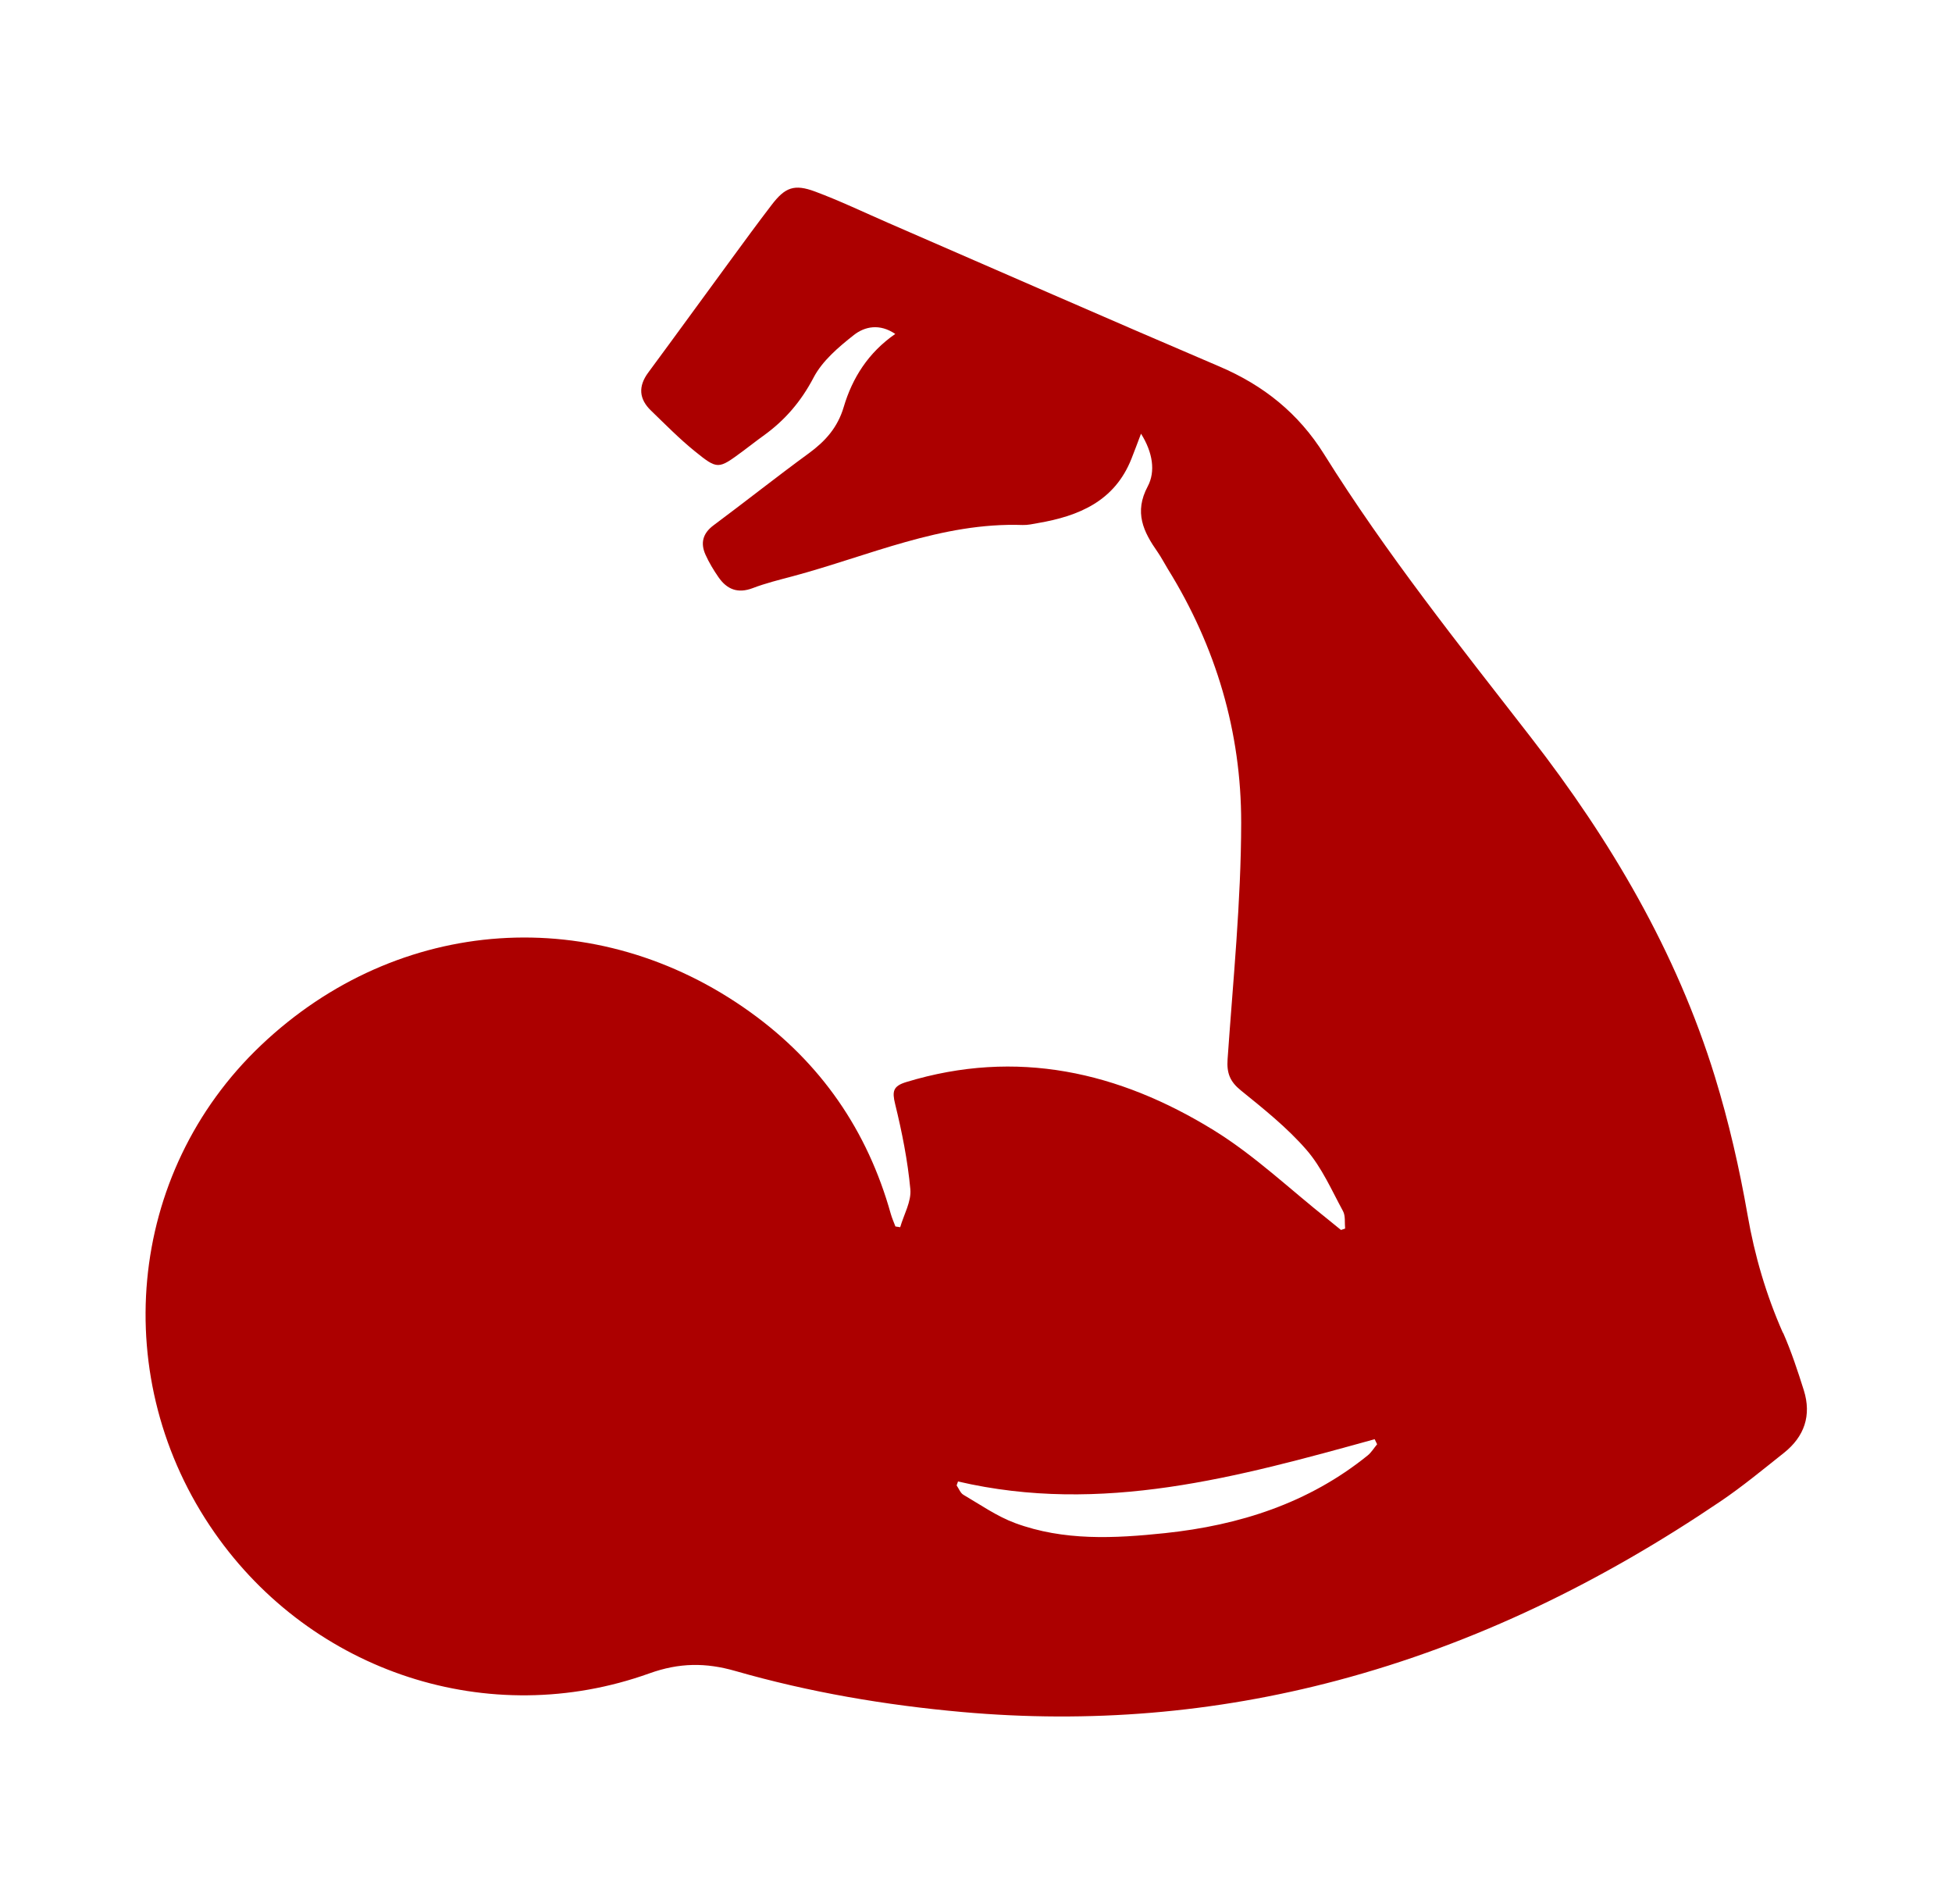
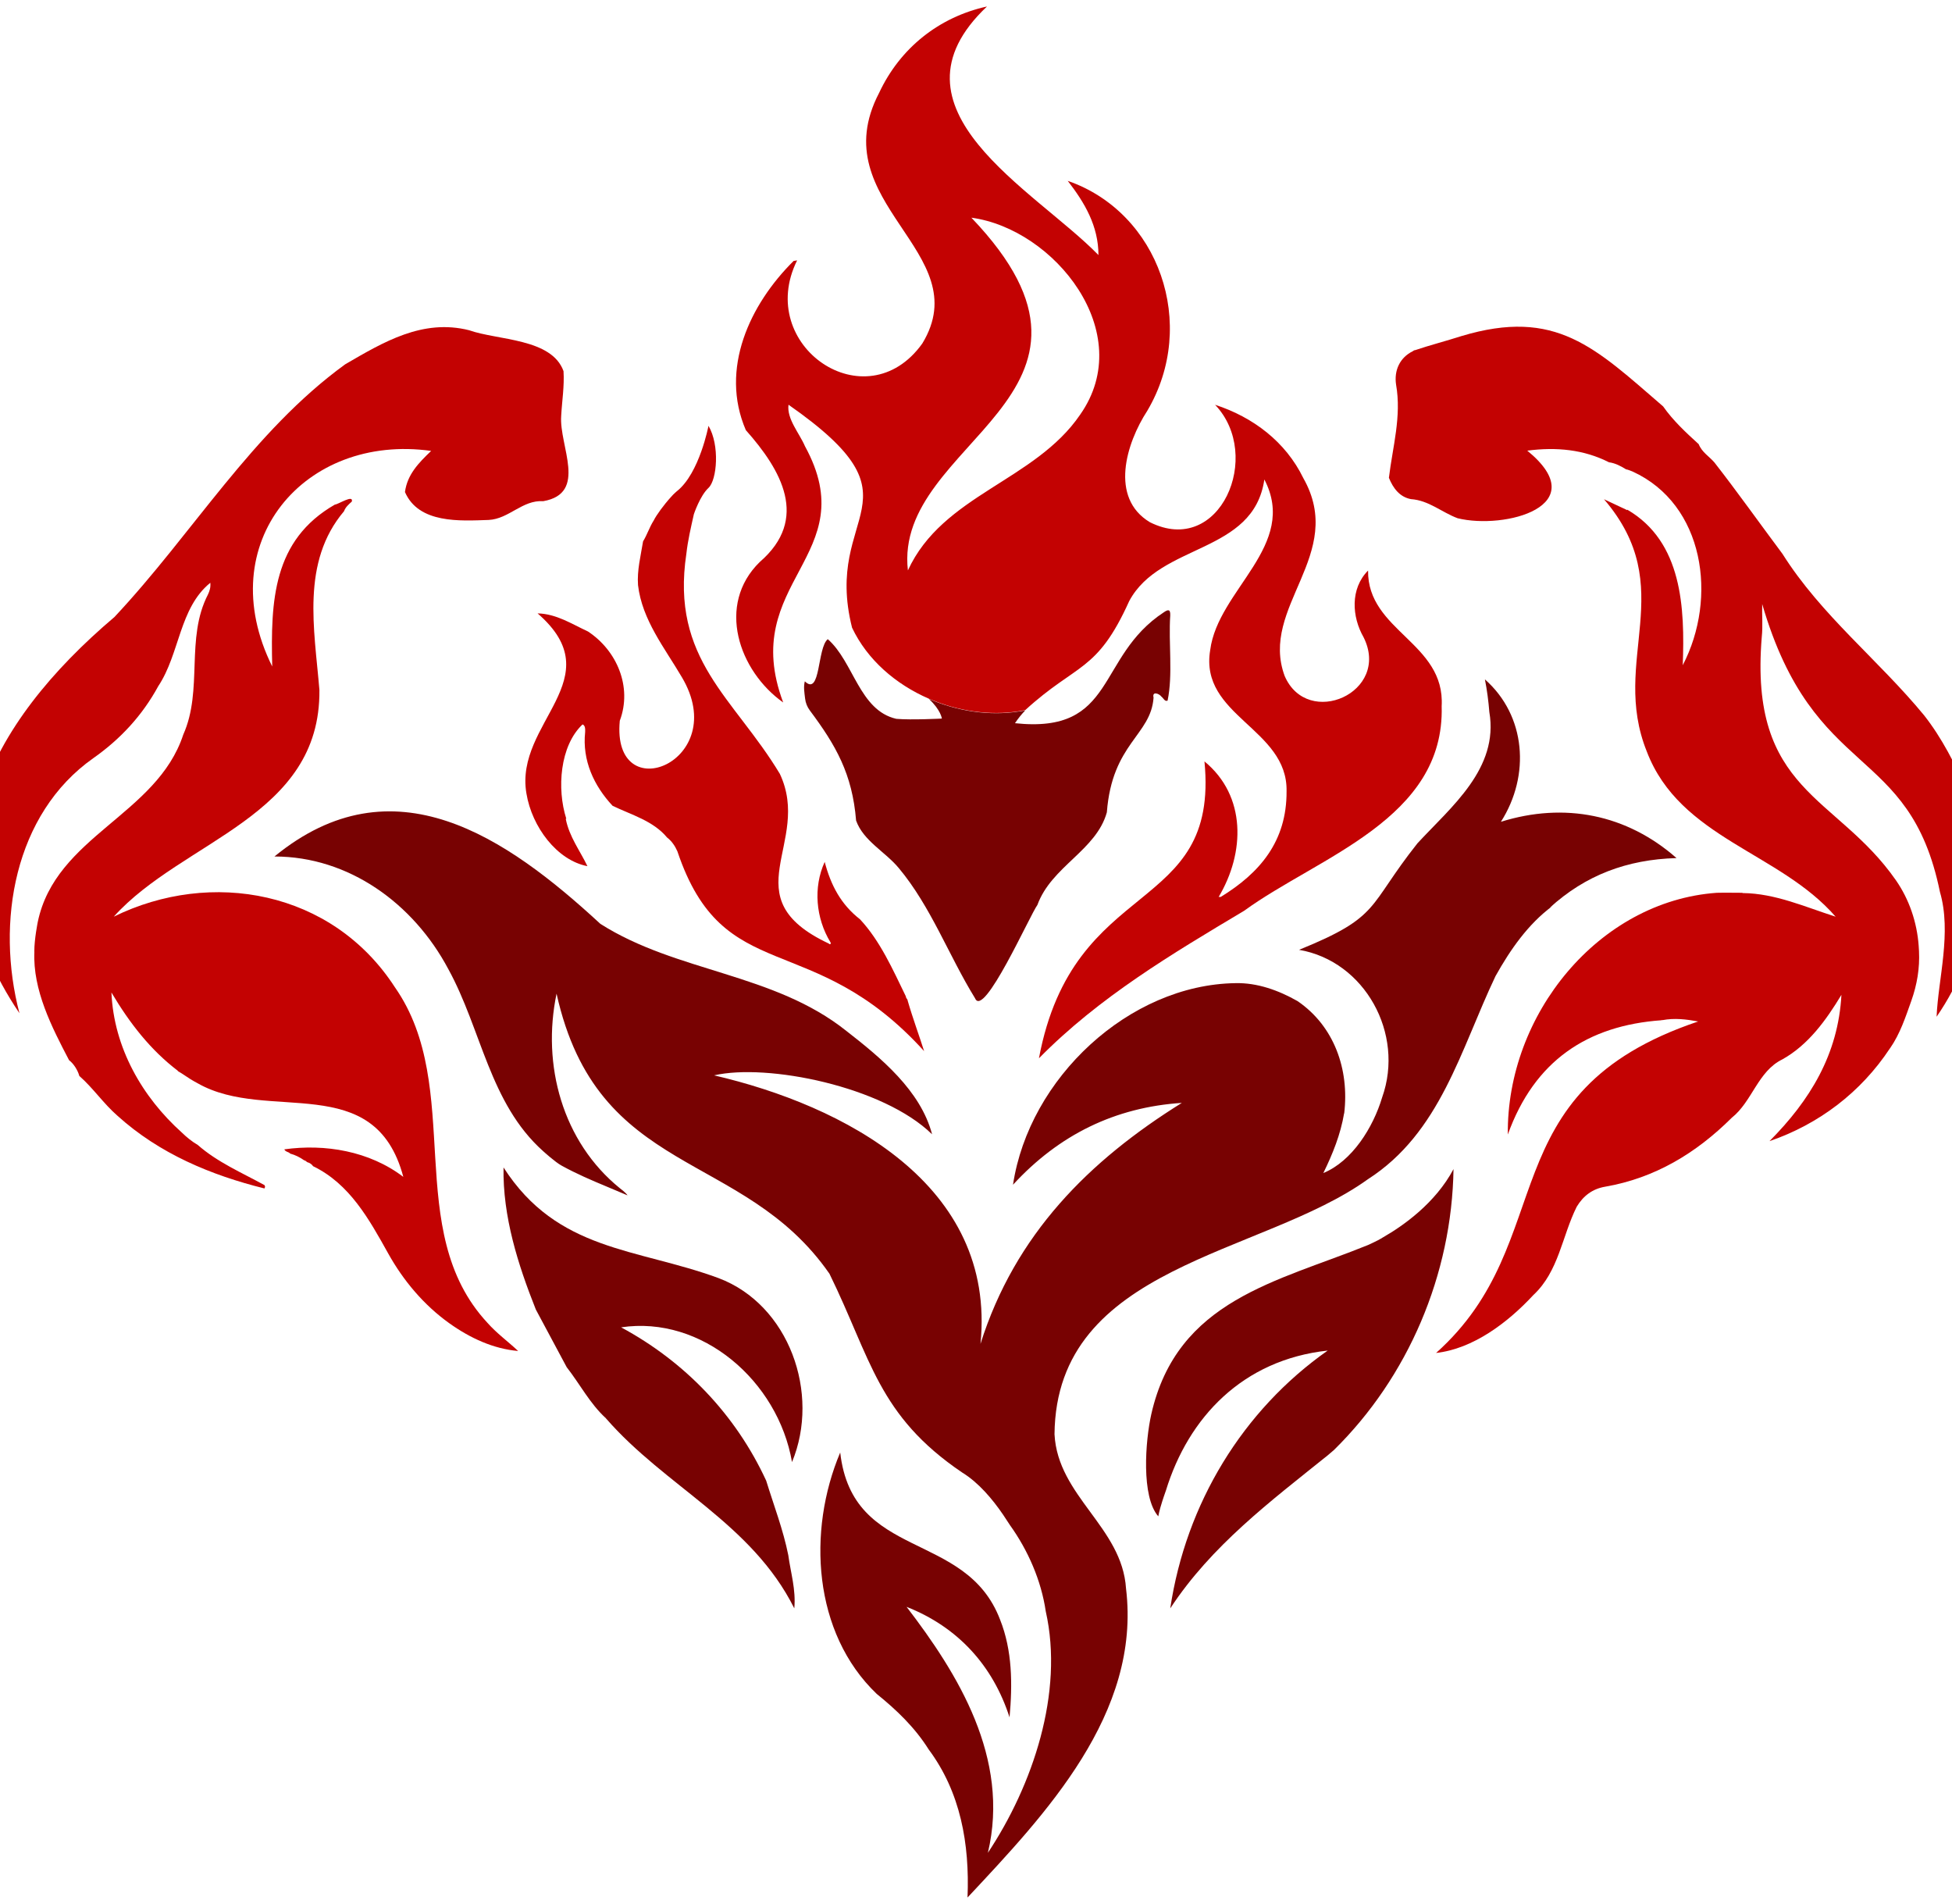
- <svg xmlns="http://www.w3.org/2000/svg" id="Calque_2" data-name="Calque 2" viewBox="0 0 367.35 358.23">
+ <svg xmlns="http://www.w3.org/2000/svg" id="Calque_1" data-name="Calque 1" viewBox="0 0 367.35 358.23">
  <defs>
    <style>
      .cls-1 {
-         fill: #ac0000;
+         fill: #c30202;
+       }
+ 
+       .cls-2 {
+         fill: #780202;
+       }
+ 
+       .cls-3 {
+         fill: none;
+       }
+ 
+       .cls-4 {
+         fill: #606060;
      }
    </style>
  </defs>
-   <path class="cls-1" d="m335.52,250.76c-3.15-7.14-5.31-14.49-6.65-22.21-1.53-8.75-3.53-17.48-6.14-25.97-7.26-23.57-19.64-44.53-34.66-63.88-13.48-17.37-27.21-34.54-38.87-53.21-4.82-7.72-11.39-12.98-19.71-16.53-20.83-8.89-41.56-18-62.33-27.02-4.57-1.99-9.08-4.15-13.74-5.89-3.96-1.48-5.68-.8-8.21,2.51-2.63,3.43-5.18,6.92-7.73,10.4-5.17,7.04-10.29,14.11-15.48,21.13-1.92,2.6-1.76,4.97.51,7.16,2.69,2.6,5.32,5.28,8.22,7.63,4.35,3.52,4.44,3.42,9.01.05,1.32-.97,2.59-1.99,3.92-2.94,4.04-2.9,7.09-6.44,9.45-10.95,1.64-3.14,4.69-5.73,7.57-8,2.05-1.61,4.85-2.21,7.8-.21-5.05,3.5-8.07,8.25-9.7,13.75-1.14,3.85-3.45,6.43-6.57,8.71-6.05,4.42-11.92,9.08-17.93,13.55-2.04,1.52-2.49,3.35-1.51,5.53.66,1.47,1.51,2.88,2.43,4.21,1.59,2.31,3.64,3.15,6.47,2.07,2.41-.92,4.94-1.54,7.45-2.21,14.31-3.82,28.05-10.19,43.34-9.66.95.03,1.91-.19,2.86-.36,7.73-1.32,14.44-4.13,17.6-12.08.57-1.43,1.1-2.87,1.81-4.74,2.22,3.53,2.75,7.11,1.27,9.9-2.62,4.9-.82,8.55,1.85,12.36.71,1.02,1.28,2.14,1.93,3.2,9.07,14.63,13.82,30.7,13.8,47.76-.02,14.83-1.53,29.67-2.56,44.49-.18,2.6.45,4.2,2.51,5.86,4.31,3.49,8.72,7.01,12.34,11.18,2.89,3.33,4.73,7.58,6.87,11.52.49.9.29,2.19.4,3.29l-.78.26c-.8-.65-1.59-1.31-2.4-1.95-7.14-5.65-13.82-12.05-21.52-16.8-17.86-11.02-37.1-15.41-57.89-9.08-2.49.76-2.68,1.74-2.09,4.15,1.29,5.26,2.36,10.63,2.86,16.02.21,2.3-1.22,4.75-1.91,7.14-.3-.05-.6-.1-.9-.14-.29-.78-.64-1.55-.87-2.36-4.4-15.73-13.19-28.45-26.45-37.97-28.99-20.83-66.26-18.24-92.04,6.21-25.46,24.14-28.82,63.03-8.77,91.74,18.37,26.31,51.69,37.28,81.82,26.47,5.63-2.02,10.61-2.05,16.16-.46,13.97,4.01,28.27,6.44,42.74,7.73,23.87,2.13,47.39.22,70.58-5.94,26.09-6.93,49.9-18.67,72.15-33.73,4.12-2.79,7.98-5.99,11.89-9.09,3.85-3.06,5.23-7.05,3.74-11.79-1.15-3.64-2.35-7.3-3.89-10.79Zm-78.12,23.07c-11.13,9-24.15,13.15-38.16,14.63-9.5,1-19.05,1.49-28.2-1.89-3.43-1.27-6.53-3.45-9.73-5.32-.58-.34-.86-1.17-1.28-1.77.09-.25.17-.49.26-.74,27.02,6.3,52.71-.85,78.41-7.95.16.32.31.63.46.95-.58.7-1.07,1.52-1.76,2.09Z" />
+   <path class="cls-3" d="m182.8,40.95c32.1,33.59-14.76,41.99-11.95,66.36,6.55-14.26,23.9-16.78,32.42-29.31,10.83-15.44-4.86-34.94-20.47-37.05Z" />
+   <path class="cls-3" d="m192.94,133.63c-.39.08-.77.15-1.17.21.39-.06.78-.13,1.17-.21Z" />
+   <path class="cls-2" d="m174.78,131.47c2.3,2.13,2.47,3.73,2.47,3.73,0,0-5.73.3-8.57.05-6.97-1.58-8.03-10.74-12.9-14.99-2.01,1.63-1.31,10.84-4.32,7.93-.28,1.07-.07,2.16.05,3.23.09.82.41,1.61.9,2.26,4.9,6.56,7.99,11.94,8.7,20.71,1.36,3.83,5.53,5.9,8.05,8.96,6.05,7.25,9.38,16.44,14.34,24.48,1.63,3.9,10.31-15.63,11.73-17.56,2.64-7.27,11.07-10.24,13.07-17.43,1-13.03,8.3-14.46,8.79-21.58-.31-1.25,1.03-.8,1.5-.17.37.27.61.97,1.14.73,1.03-4.91.15-10.8.5-16.02.04-1.13-.33-1.2-1.19-.61-12.84,8.41-8.88,22.93-28.03,20.88.59-.89,1.24-1.68,1.94-2.42-.38.09-.77.16-1.17.21-5.55.88-11.58-.02-16.99-2.37Z" />
+   <path class="cls-1" d="m257.46,107.35c-3.39,3.41-3.06,8.7-.84,12.56,5.17,10.39-10.55,17.28-14.86,7.27-4.8-13,11.69-22.82,3.51-37.23-3.32-6.83-9.46-11.47-16.6-13.79,9.1,9.53.94,28.72-12.28,22.09-7.61-4.58-4.46-14.85-.48-20.96,9.62-16.27,2.19-37.32-14.97-43.26,3.2,4.13,5.77,8.48,5.78,13.96-11.99-12.32-41.33-27.52-20.98-46.77-8.98,1.98-16.33,7.76-20.31,16.28-10.82,20.76,18.64,29.87,8.14,47.13-10.58,14.79-31.54.42-23.56-15.64-.22.04-.44.07-.66.11-8.23,8.15-13.96,20.31-8.99,31.83,6.63,7.46,12.04,16.69,2.61,24.82-8.21,8.04-3.95,20.49,4.42,26.42-8.55-22.8,15.42-27.52,4.1-48.21-1.05-2.46-3.45-5.13-3.1-7.81,26.36,18.38,6.4,19.88,11.96,41.95,2.87,6.06,8.24,10.66,14.43,13.35,5.41,2.35,11.44,3.24,16.99,2.37.39-.06.78-.13,1.17-.21,9.75-8.92,13.48-7.03,19.57-20.52,5.86-10.97,23.4-8.81,25.43-22.88,6.47,12.44-8.72,20.7-10.19,32.09-2.09,12.43,14.63,14.73,14.37,26.6.05,9.42-5.05,15.36-12.39,19.86-.13,0-.26,0-.39,0,4.96-8.3,5.25-19-2.67-25.5,2.85,29.26-24.64,21.21-31.15,55.86,11.32-11.51,25.05-19.66,38.62-27.76h0c14.01-10.19,37.78-17.25,37.17-38.49.68-11.98-13.99-14.11-13.85-25.53Zm-54.18-29.34c-8.53,12.52-25.87,15.05-32.42,29.31-2.81-24.37,44.05-32.77,11.95-66.36,15.61,2.11,31.31,21.62,20.47,37.05Z" />
+   <path class="cls-1" d="m355.7,197.22c1.89-2.72,2.9-5.84,3.99-8.9s1.61-6.18,1.45-9.36c-.02-.33-.04-.66-.06-1-.32-4.44-1.78-8.74-4.3-12.36-11.21-16.08-27.65-16.53-25.23-45.75,0,0,0,0,0,0h0c.22-2.1.02-3.94.08-6.2,9.78,33.5,27.7,26.02,33.45,54.17h0c2.24,7.66-.33,16.35-.63,23.48,8.47-12.26,11.27-28.43,5.61-42.54h.09c-2.2-4.96-4.68-9.88-8.04-14.16h0c-8.62-10.47-19.37-18.82-26.67-30.4-4.21-5.63-8.53-11.72-12.81-17.2-.99-1.14-2.36-1.93-2.95-3.43-2.35-2.14-4.82-4.42-6.69-7.1-12.81-11.05-20.15-18.6-37.98-13.23-2.86.92-5.91,1.7-8.82,2.68v-.05c-.11.07-.22.14-.33.22h0c-2.4,1.18-3.54,3.58-3.13,6.28,1.05,5.99-.64,11.66-1.35,17.53.8,1.98,2.04,3.61,4.14,4.01,3.38.23,5.81,2.49,8.8,3.6,8.87,2.17,25.85-2.3,13.1-12.72,5.49-.72,10.65-.21,15.38,2.19,1.15.15,2.23.71,3.2,1.32.43.08.85.27,1.24.42,13.51,6.17,16.04,23.76,9.44,36.44.4-10.76-.06-23.21-10.43-29.26l-.03.08c-1.34-.63-2.67-1.26-4.36-2.05,14.33,16.72,1.11,30.21,8.05,47.46,6.24,16.35,24.97,18.91,35.53,31.08.01,0,.03,0,.04-.01h0s0,0,0,0c0,0-.06.08-.06.08l.02-.07c-5.68-1.8-11.32-4.38-17.48-4.44,0,0-.09-.05-.09-.05-1.59,0-3.2-.04-4.79,0-22.24,1.59-39.58,22.93-39.32,45.48,5-13.89,15-20.52,28.95-21.5.04-.06.09-.07.15-.02,2.26-.43,4.49-.16,6.72.25-39.81,13.41-25.64,41.21-49.32,62.37,6.92-.77,13.43-5.64,18.3-10.89,4.81-4.48,5.38-11.05,8.17-16.63,1.25-2.06,2.96-3.35,5.34-3.76,9.33-1.61,17.12-6.29,23.83-12.97,3.87-3.07,4.9-8.74,9.53-10.99,4.89-2.73,8.23-7.38,11.11-12.14-.6,11.22-5.96,19.91-13.54,27.53,9.33-3.2,17.22-9.21,22.67-17.46h0Z" />
+   <path class="cls-2" d="m114.02,266.85h0c11.2,12.88,27.43,19.71,35.46,35.76.33-3.51-.68-6.68-1.13-10-.95-4.76-2.73-9.38-4.16-14.02-5.76-12.46-15.31-22.39-27.3-28.85,15.22-2.28,29.52,10.09,32.16,25.35,5.36-12.88-.52-29.63-13.87-34.63-15.43-5.66-30.26-4.98-40.42-20.8-.16,9.24,2.71,18.26,6.08,26.73h0c1.94,3.62,3.88,7.23,5.81,10.85h0c2.48,3.17,4.37,6.86,7.37,9.6h0Z" />
+   <path class="cls-1" d="m170.82,188.18c-.11-.24-.36-.45-.35-.72-2.44-5.01-4.82-10.42-8.63-14.5-3.6-2.8-5.49-6.43-6.64-10.79-2.19,4.8-1.67,10.58,1.07,15.1.19.25-.03.56-.3.26-18.52-8.7-3.06-18.86-9.21-31.93-8.63-14.34-20.59-21.48-17.59-41.43.28-2.51.86-4.96,1.41-7.42,0,0,1.14-3.45,2.75-4.95,1.61-1.5,2.15-8.04,0-11.68,0,0-1.69,8.92-5.92,12.28-.01.01-.02.02-.04.03-.06.05-.12.1-.18.16-.35.3-.64.6-.89.89-1.34,1.46-2.81,3.48-3.27,4.44,0,0,0,0,0,0h0c-.81,1.26-1.23,2.67-2.01,3.94-.44,2.72-1.15,5.44-.95,8.23.77,6.56,5,11.79,8.26,17.34,9.42,15.88-13.3,25.03-11.69,8.18,2.4-6.41-.59-13.26-6.01-16.81h-.01c-3.06-1.42-5.95-3.32-9.45-3.39,14.18,12.29-4.41,20.52-2.1,33.89,1.03,6.28,5.75,12.57,11.48,13.67-1.39-2.9-3.44-5.56-4.08-8.91l.1-.02c-1.8-5.63-1.21-13.72,3.06-17.74.52.19.51.87.49,1.43-.57,5.36,1.65,10.11,5.16,13.88,3.51,1.7,7.64,2.81,10.26,5.97.87.66,1.5,1.6,1.94,2.6,8.69,25.87,25.24,14.23,46.43,37.59-.81-2.6-2.12-6.11-3.12-9.59Z" />
+   <g>
+     <path class="cls-1" d="m36.64,203.5s-.06-.04-.1-.06c-.18-.1-.35-.19-.53-.29.21.12.42.23.62.35Z" />
+     <path class="cls-1" d="m105.61,78.26c.15-2.81.62-5.6.44-8.43-2.24-6.2-12.38-5.78-17.78-7.7-8.73-2.19-16.1,2.22-23.3,6.41-17.54,12.73-28.69,31.85-43.42,47.54C-2.14,136.17-15.92,161.69,3.66,190.64c-4.48-17.07-1-37.49,13.9-47.99,5.07-3.56,9.21-8.01,12.22-13.54,4.08-6.13,3.93-14.7,9.8-19.46.09.91-.15,1.58-.44,2.2-4.28,8.27-.88,17.93-4.65,26.37-4.97,15.14-24.01,19.08-27.38,35.24,0,0-.67,3.29-.65,5.58,0,.02.01.03.01.05-.32,7.17,3.27,14.17,6.53,20.39.86.64,1.63,1.88,1.93,2.96,2.61,2.29,4.57,5.23,7.2,7.51h0c7.89,7.13,17.58,11.16,27.64,13.66.04-.1.08-.21.12-.31-.04-.1-.07-.2-.1-.31-4.29-2.36-8.84-4.29-12.58-7.57-1.06-.62-2.07-1.43-2.96-2.3-7.5-6.72-12.83-16.01-13.28-26.38,3.46,5.82,7.36,10.82,12.52,14.75h0s-.05.01-.07.01c1.07.59,2.04,1.37,3.11,1.95.25.14.49.27.74.41,13.2,7.46,33.25-2.65,38.63,17.57-6.38-4.86-14.74-6.25-22.39-5.18.22.52.81.44,1.1.8.95.26,1.83.69,2.64,1.27.24.02.4.24.6.37v-.02c.42.13.8.35,1.07.75,6.86,3.32,10.51,9.91,14.13,16.41,2.88,5.17,6.74,9.73,11.49,13.13,3.93,2.81,8.32,4.83,12.97,5.23-1.93-1.81-4.04-3.33-5.77-5.29-16.19-17.39-4.21-44.26-17.42-63.14-11.81-18.25-34.64-22.27-52.91-13.29,12.99-14.43,38.96-18.77,38.7-42.66-.95-11.47-3.48-24.03,4.63-33.62.28-.77.88-1.29,1.47-1.82.35-1.39-2.52.52-3.19.57-11.67,6.7-12.09,18.1-11.79,30.46-11.56-23.28,6.11-43.9,29.91-40.56-2.37,2.26-4.5,4.46-4.93,7.74,2.6,5.97,10.38,5.43,15.74,5.25,3.83-.18,6.36-3.8,10.28-3.53,8.46-1.49,2.97-10.41,3.38-16.03Z" />
+   </g>
+   <path class="cls-2" d="m315.51,161.45c-9.37-8.24-21.1-10.56-33.05-6.83,5.58-8.75,4.7-20-3.01-26.79.4,2.04.67,4.08.83,6.13,1.83,10.65-7.2,17.86-13.52,24.7-9.53,12-6.79,13.76-22.29,20.05,12.36,2.12,19.91,15.76,15.64,27.76-1.7,5.68-5.65,12.01-11.07,14.24,1.78-3.63,3.25-7.3,3.91-11.24,0,0,.01,0,.02,0,.98-8.26-1.89-16.41-8.78-21.11-3.57-2.03-7.59-3.48-11.69-3.38-20,.29-38.84,17.85-41.86,37.93,8.66-9.42,19.22-14.58,31.77-15.4-17.44,10.86-31.38,24.71-37.89,45.34,3.02-30.04-25.86-44.88-50.13-50.52,9.96-2.3,31.81,2.06,41.02,11.09-2.16-8.23-9.63-14.39-16.12-19.44-13.7-10.94-31.94-11.01-46.31-20.16-17.73-16.35-38.96-30.99-61.33-12.67,13.98,0,26.15,8.83,32.71,21.17,6.27,11.4,7.76,25.25,17.84,34.26,0,0,2.29,2.09,3.5,2.74,2.78,1.53,5.62,2.75,8.51,3.95,0,0,.2.1.45.19,0,0,0,0,0,0,.88.37,3.44,1.45,3.44,1.45-.37-.56-1.43-1.33-1.43-1.33-10.82-8.76-14.74-23.2-11.93-36.62,7.72,34.75,35.03,29.19,51.36,52.7,7.84,15.99,9.11,26.66,24.98,37.4,3.04,1.86,5.68,4.97,7.7,7.94l1.29,1.96c3.4,4.74,5.88,10.42,6.73,16.2,3.46,15.34-2.46,32.76-10.89,45.45,4.23-17.8-5.66-33.72-15.3-46.28,0,0,0,0,0,0,9.65,3.8,16.23,11.03,19.38,20.79.56-6.23.54-12.55-1.79-18.4-6.46-16.91-27.75-11-30.08-31.43-6.24,14.79-5.12,33.95,6.87,45.42,3.73,3.01,7.18,6.31,9.78,10.45t0,0h0s0,0,0,0c5.98,8.03,7.72,17.7,7.31,27.86,14.67-15.67,32.68-34.59,29.83-58.13-.74-11.57-12.85-17.35-13.46-29.04.31-31.9,38.94-33.56,58.97-47.97,13.65-8.76,17.42-24.34,24.02-38.22,2.77-4.96,6.13-9.79,10.68-13.16-.17.11-.33.22-.5.32,6.75-6.17,14.59-9.1,23.85-9.37Z" />
+   <path class="cls-2" d="m273.56,219.93c-3.44,6.49-9.59,10.76-13.21,12.83-.67.43-1.39.79-2.12,1.13-.48.23-.75.35-.75.35-17.09,6.94-35.94,10.29-40.82,31.86-1.12,5-1.92,15.5,1.32,19.2,0,0,0,0,0,0,.08-.46.22-1.03.38-1.61,0,0,0,0,0,0,0,0,0,0,0,0,.44-1.56,1.05-3.23,1.05-3.23,4.23-13.77,14.46-24.61,30.45-26.35-16,11.24-26.67,28.77-29.63,48.51,7.77-11.84,18.86-20.14,29.64-28.8h0c.25-.2,1.18-1.01,1.18-1.01h0c13.93-13.71,22.19-32.95,22.49-52.88Z" />
+   <path class="cls-4" d="m257.49,234.25s.27-.12.75-.35c-.25.12-.5.23-.75.35Z" />
</svg>
